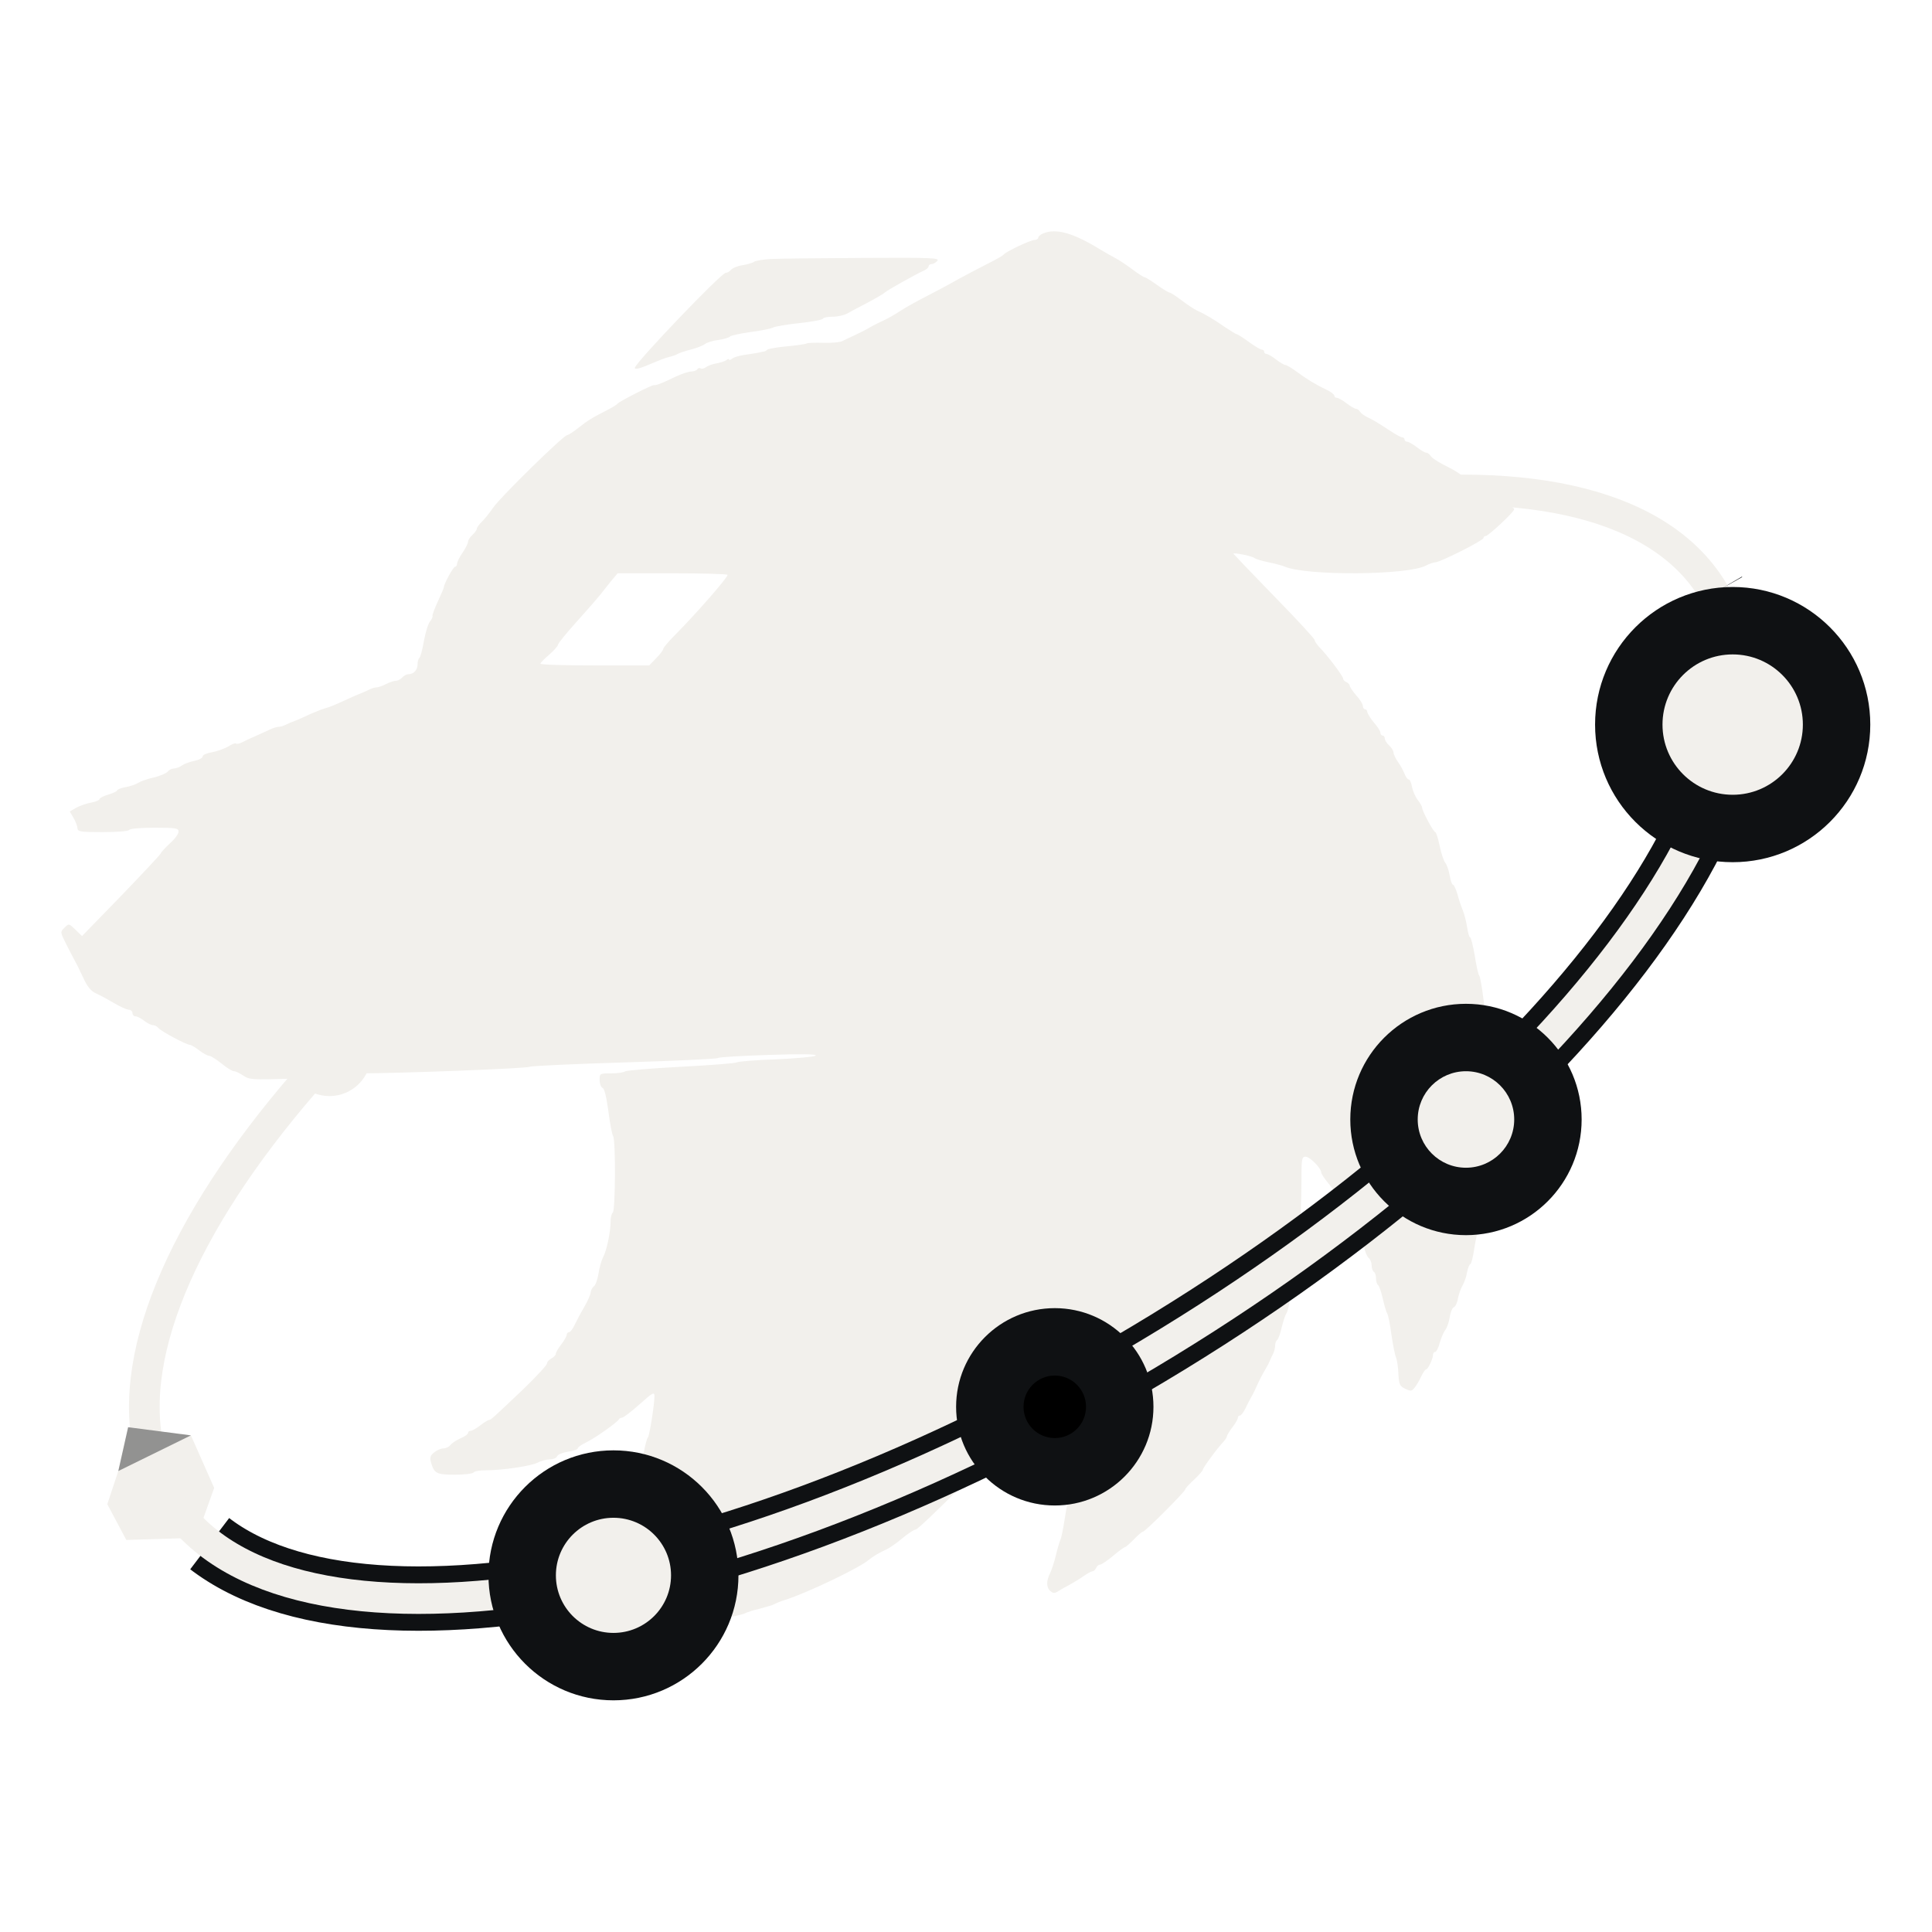
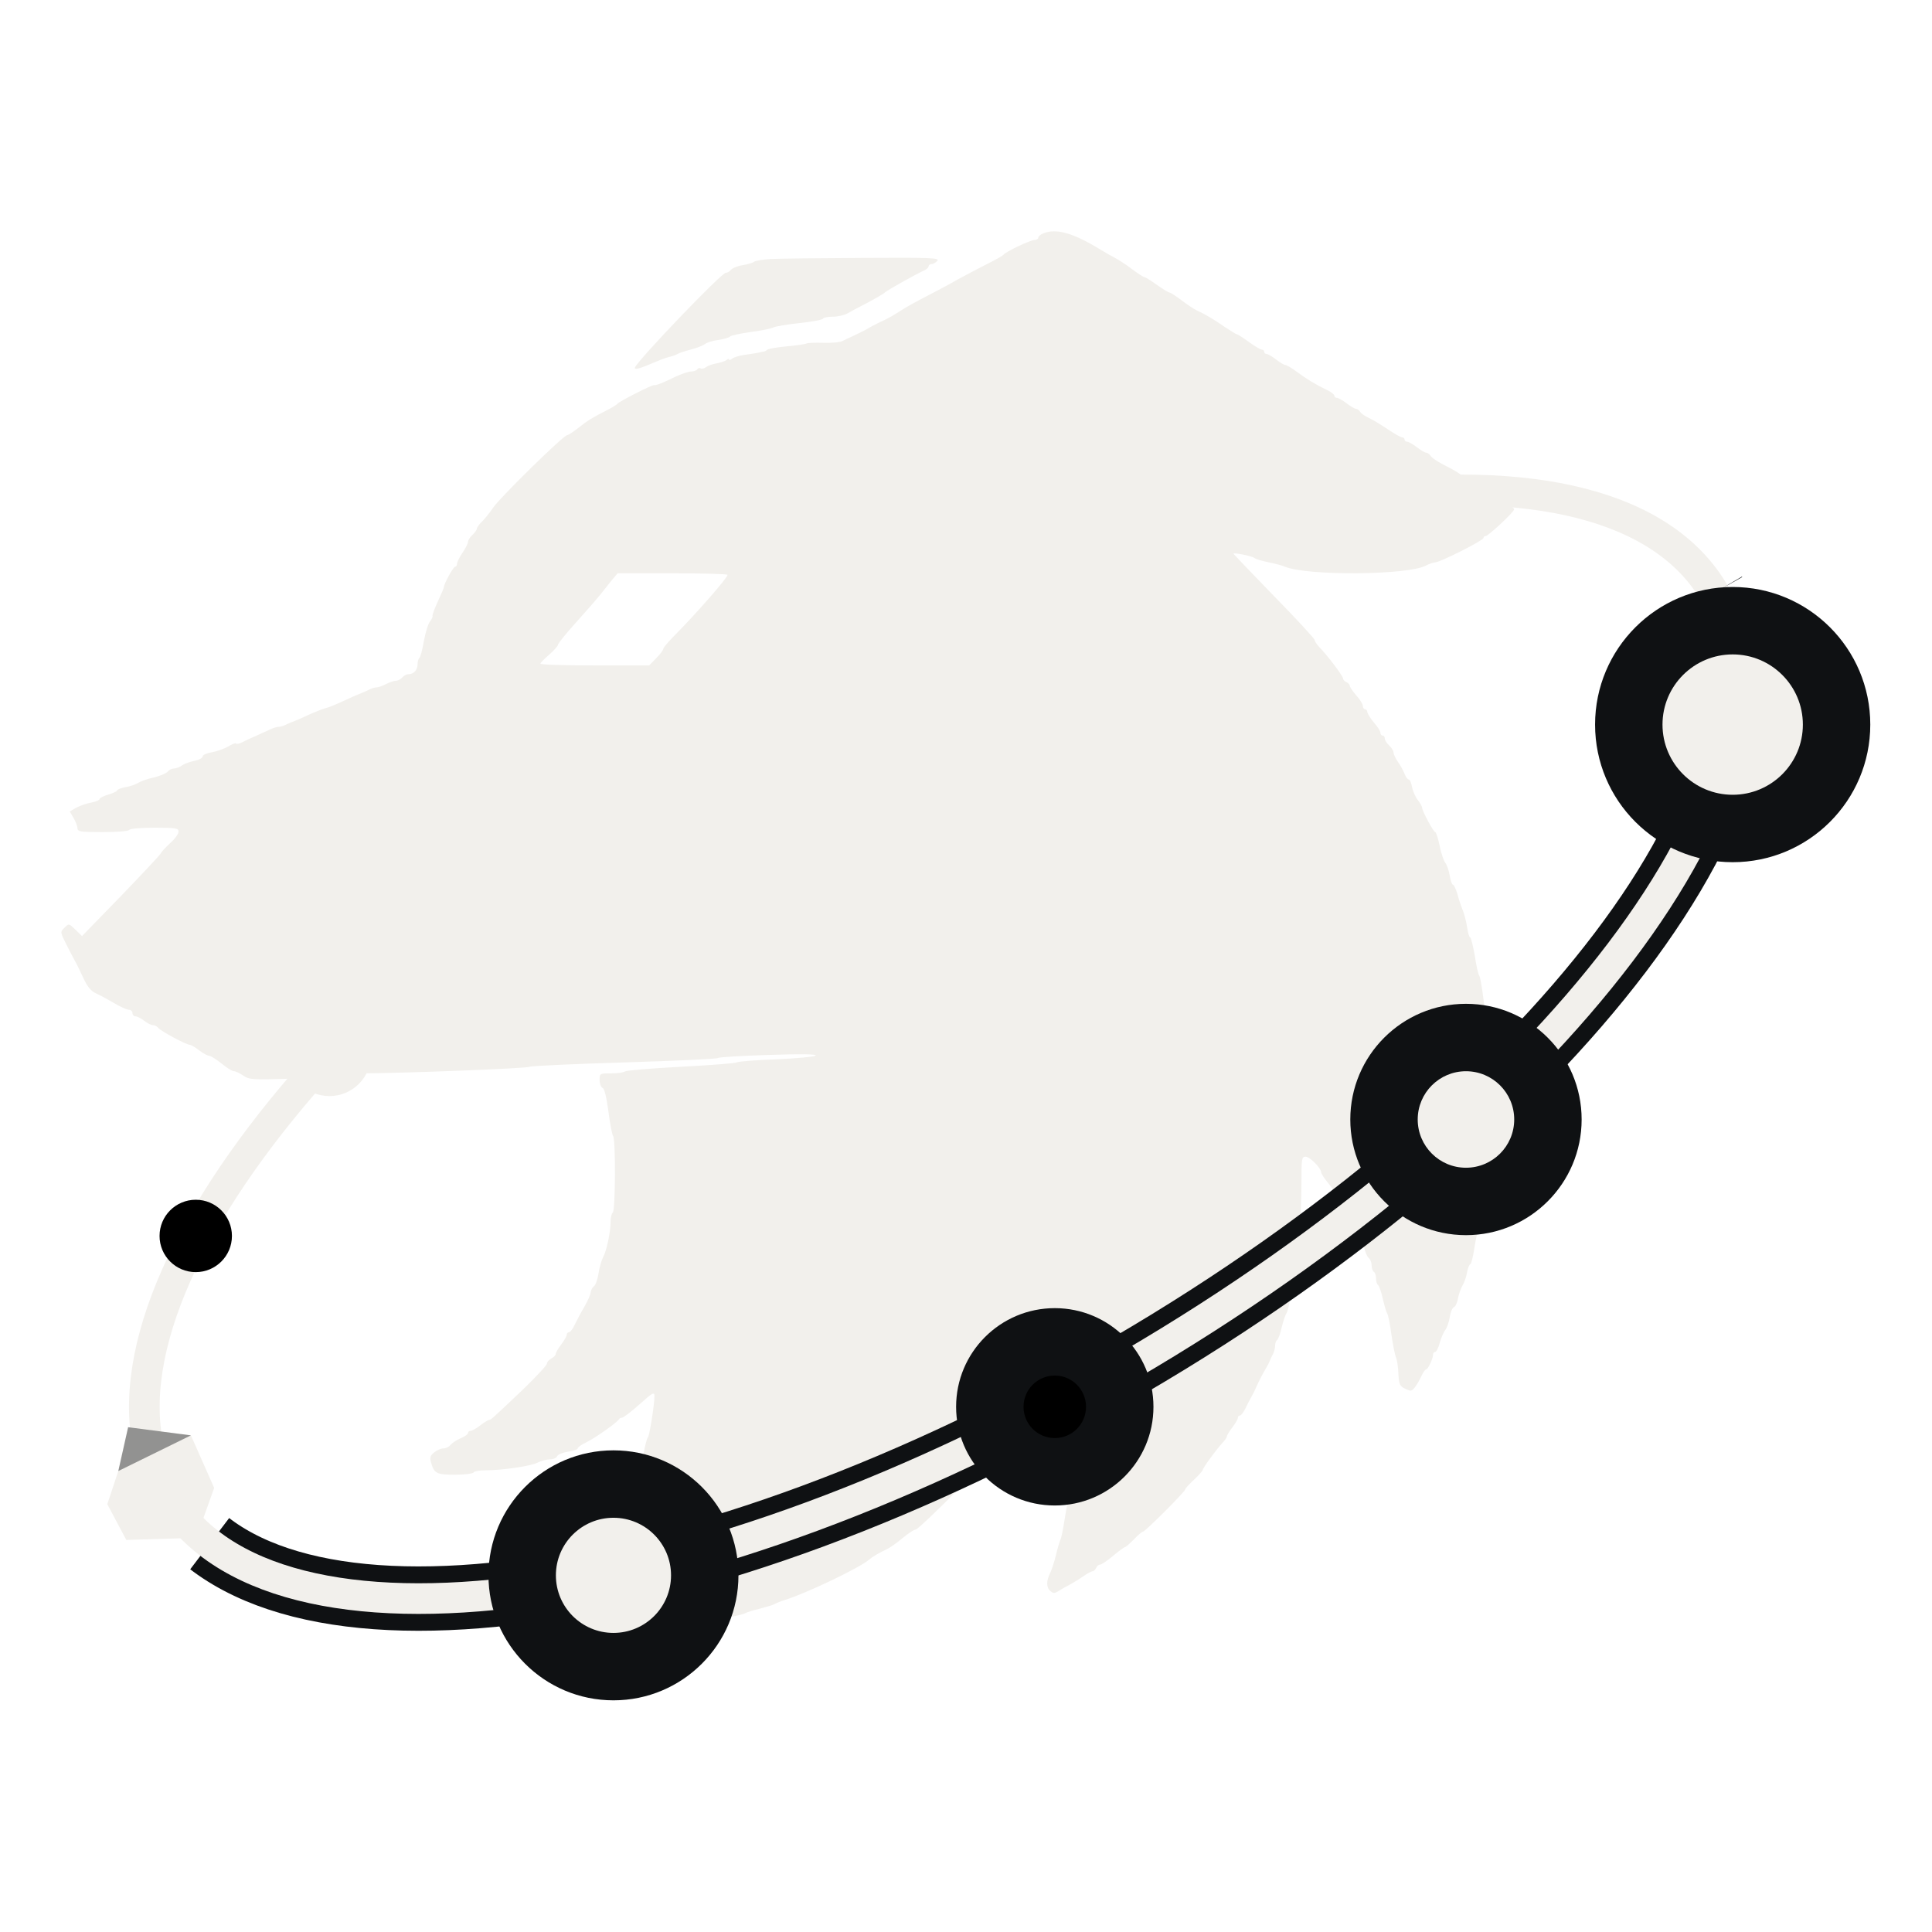
<svg xmlns="http://www.w3.org/2000/svg" viewBox="153.6 146.6 880.9 880.9" role="img" aria-label="Collie">
  <path d="M 229.72 828.58 A 408.39 169.77 -30.267 0 1 935.17 416.90" fill="none" stroke="#f2f0ec" stroke-width="13.97" />
  <g class="cm-far">
    <g class="cm-b cm-b1" transform="translate(226.42 822.20)">
      <g class="cm-wobble" style="--cm-wS:1.9;--cm-wD:0.23">
        <g class="cm-rock" style="--cm-rS:2.7;--cm-rD:0">
          <polygon points="-15.23,26.55 -23.89,10.24 -18.88,-4.88 -14.40,-24.86 14.23,-21.14 24.83,2.81 16.72,25.55" fill="#f2f0ec" />
          <polygon points="-18.88,-4.88 -14.40,-24.86 14.23,-21.14" fill="#0f1113" fill-opacity="0.42" />
        </g>
      </g>
    </g>
    <g class="cm-b cm-b4" transform="translate(303.80 627.36)">
      <circle r="19" fill="#f2f0ec" />
    </g>
    <g class="cm-b cm-b5" transform="translate(474.65 489.47)">
      <circle r="18.25" fill="#f2f0ec" />
    </g>
-     <g class="cm-b cm-b6" transform="translate(790.35 371.38)">
+     <g class="cm-b cm-b6" transform="translate(242.85 710.13)">
      <circle r="16.5" fill="oklch(0.698 0.127 295)" />
    </g>
  </g>
  <g transform="translate(0,1024) scale(0.1,-0.1)" fill="#f2f0ec" stroke="none">
    <path d="M6293 7710 c-13 -5 -23 -14 -23 -20 0 -5 -8 -10 -17 -10 -20 -1 -133 -54 -142 -68 -3 -4 -35 -22 -71 -40 -36 -18 -96 -50 -135 -71 -38 -22 -104 -57 -145 -78 -41 -21 -94 -50 -118 -66 -23 -15 -57 -35 -75 -43 -17 -8 -40 -19 -49 -24 -44 -25 -55 -30 -88 -46 -19 -8 -43 -20 -53 -25 -11 -6 -49 -9 -86 -8 -37 1 -72 0 -77 -3 -5 -3 -45 -9 -89 -13 -44 -4 -84 -11 -90 -15 -5 -5 -13 -9 -17 -9 -5 -1 -9 -1 -10 -2 -6 -2 -46 -9 -83 -14 -21 -3 -45 -11 -52 -17 -7 -6 -13 -7 -13 -3 0 4 -6 3 -12 -3 -7 -5 -28 -12 -46 -15 -18 -3 -39 -11 -47 -17 -8 -6 -19 -9 -24 -6 -5 4 -12 2 -16 -4 -3 -5 -16 -10 -28 -10 -12 0 -44 -11 -72 -24 -59 -29 -88 -40 -97 -38 -9 2 -160 -75 -167 -85 -3 -5 -24 -17 -45 -28 -69 -35 -92 -49 -133 -82 -23 -18 -46 -33 -51 -33 -16 0 -302 -280 -337 -330 -16 -24 -40 -53 -52 -65 -13 -12 -23 -27 -23 -32 0 -5 -9 -18 -20 -28 -11 -10 -20 -24 -20 -31 0 -7 -11 -30 -25 -50 -14 -20 -25 -43 -25 -50 0 -8 -4 -14 -9 -14 -8 0 -51 -78 -51 -93 0 -3 -12 -32 -27 -64 -15 -32 -26 -62 -25 -67 2 -5 -4 -16 -11 -25 -8 -9 -21 -49 -28 -89 -7 -40 -16 -75 -21 -78 -4 -3 -8 -15 -8 -28 0 -26 -17 -46 -41 -46 -9 0 -22 -7 -29 -15 -7 -8 -20 -15 -29 -15 -9 0 -29 -7 -45 -15 -15 -8 -35 -15 -42 -15 -8 0 -22 -4 -32 -9 -9 -5 -28 -13 -42 -19 -14 -5 -50 -21 -80 -35 -30 -14 -66 -29 -80 -32 -14 -4 -45 -16 -70 -27 -25 -12 -56 -26 -70 -31 -14 -5 -33 -13 -42 -18 -10 -5 -24 -9 -32 -9 -8 0 -27 -6 -43 -14 -15 -7 -46 -21 -68 -31 -22 -9 -48 -22 -58 -27 -11 -5 -21 -7 -25 -4 -3 3 -19 -3 -36 -14 -18 -10 -51 -22 -74 -26 -24 -4 -42 -12 -42 -19 0 -7 -17 -16 -37 -20 -20 -4 -46 -13 -57 -21 -11 -8 -28 -14 -37 -14 -9 0 -22 -6 -28 -14 -7 -8 -35 -20 -64 -27 -29 -6 -61 -18 -72 -25 -11 -7 -37 -16 -57 -19 -21 -4 -38 -11 -38 -15 0 -4 -18 -12 -40 -19 -22 -6 -40 -16 -40 -20 0 -5 -16 -12 -36 -16 -20 -3 -51 -14 -69 -23 l-31 -18 17 -29 c10 -17 18 -38 18 -47 1 -16 13 -18 115 -18 66 0 117 4 121 10 4 6 53 10 116 10 98 0 109 -2 109 -18 0 -10 -17 -34 -39 -53 -21 -20 -40 -40 -42 -46 -2 -6 -84 -93 -181 -194 l-178 -183 -30 29 c-30 29 -30 29 -50 9 -20 -19 -20 -20 10 -79 17 -33 34 -67 39 -75 5 -8 21 -41 36 -73 19 -42 35 -61 58 -72 18 -8 55 -28 82 -44 28 -17 58 -30 68 -31 9 0 17 -7 17 -15 0 -8 6 -15 14 -15 7 0 25 -9 39 -20 14 -11 32 -20 40 -20 8 0 20 -6 26 -14 13 -15 127 -76 143 -76 5 0 24 -11 42 -25 18 -14 39 -25 46 -25 7 0 32 -16 56 -35 23 -19 48 -35 56 -35 7 0 27 -9 43 -20 28 -19 41 -20 225 -14 107 4 199 10 204 15 6 5 51 9 100 9 186 0 762 22 777 30 8 4 204 13 435 20 230 7 421 16 424 20 3 4 106 10 230 14 149 5 222 4 215 -3 -5 -5 -86 -13 -180 -17 -93 -3 -174 -10 -180 -14 -5 -4 -120 -13 -255 -20 -135 -7 -249 -17 -254 -21 -6 -5 -34 -9 -63 -9 -52 0 -53 0 -53 -30 0 -17 6 -33 13 -36 9 -3 18 -41 27 -107 7 -56 17 -106 21 -112 13 -13 11 -342 -1 -350 -5 -3 -10 -21 -10 -40 0 -48 -18 -135 -35 -165 -7 -14 -16 -46 -20 -72 -4 -26 -13 -53 -21 -59 -8 -6 -14 -19 -15 -28 0 -9 -13 -38 -29 -66 -16 -27 -36 -65 -44 -82 -8 -18 -20 -33 -25 -33 -6 0 -11 -5 -11 -12 0 -6 -11 -26 -25 -44 -14 -18 -25 -37 -25 -43 0 -6 -9 -15 -20 -21 -11 -6 -20 -16 -20 -23 0 -7 -48 -59 -107 -116 -143 -136 -149 -141 -157 -141 -4 0 -22 -11 -40 -25 -18 -14 -38 -25 -44 -25 -7 0 -12 -4 -12 -10 0 -5 -15 -16 -32 -23 -18 -8 -39 -21 -47 -30 -7 -10 -22 -17 -33 -17 -11 0 -30 -8 -42 -18 -18 -14 -21 -23 -15 -45 14 -51 25 -57 110 -57 43 0 81 5 84 10 3 6 27 10 53 10 77 0 208 19 239 35 15 8 41 15 56 15 15 0 30 6 33 14 3 8 25 17 50 21 24 3 44 10 44 15 0 5 17 17 38 27 38 18 144 92 150 106 2 4 9 7 14 7 6 0 42 27 80 61 60 54 68 58 68 37 0 -38 -23 -183 -30 -188 -4 -3 -12 -34 -19 -70 -7 -36 -16 -69 -20 -75 -4 -5 -14 -30 -21 -55 -7 -25 -18 -51 -24 -59 -6 -7 -16 -23 -23 -35 -12 -21 -15 -27 -35 -76 -10 -25 -21 -46 -42 -85 -6 -11 -17 -24 -23 -28 -7 -4 -13 -13 -13 -19 0 -29 -156 -197 -269 -289 -40 -33 -42 -37 -30 -57 8 -12 24 -22 36 -22 12 0 23 -5 25 -11 5 -14 482 -16 500 -2 7 5 62 15 123 23 60 7 116 16 125 21 8 4 44 13 80 19 36 7 70 15 75 19 6 4 35 13 65 20 30 8 60 17 65 20 6 4 28 13 50 20 99 31 335 144 380 181 20 17 51 35 84 50 13 6 45 28 71 50 26 22 54 40 61 40 17 0 409 395 409 413 0 7 13 28 30 47 16 19 29 41 30 48 0 6 5 12 10 12 6 0 10 6 10 13 1 6 14 28 30 47 17 19 30 40 30 48 0 8 9 25 20 39 11 14 20 32 20 39 0 8 5 14 10 14 6 0 10 7 10 15 0 15 19 55 31 65 3 3 8 13 12 23 12 32 24 17 31 -40 4 -31 12 -63 18 -70 13 -16 25 -441 13 -470 -4 -10 -7 -33 -6 -51 2 -18 -2 -38 -7 -45 -5 -7 -14 -50 -21 -96 -7 -46 -16 -91 -21 -100 -4 -9 -13 -40 -20 -70 -7 -29 -19 -65 -26 -80 -18 -35 -18 -66 2 -82 13 -11 19 -10 37 1 12 8 36 21 53 30 16 9 44 26 61 38 17 12 36 22 41 22 5 0 12 7 16 15 3 8 11 15 18 15 6 0 33 18 59 40 26 22 51 40 55 40 3 0 21 16 40 35 18 19 36 35 41 35 10 0 193 183 193 193 0 4 18 24 40 44 22 21 40 41 40 45 0 9 67 100 95 129 8 9 15 19 15 24 0 4 11 23 25 41 14 18 25 37 25 43 0 6 4 11 10 11 5 0 16 15 25 33 8 17 19 39 24 47 5 8 17 31 25 50 17 37 25 52 44 85 7 11 15 27 18 35 3 8 10 23 15 32 5 10 9 27 9 37 0 11 4 22 9 25 5 3 15 30 21 58 7 29 17 58 22 65 5 6 14 45 20 85 5 40 13 78 18 83 11 14 30 278 30 424 0 112 1 121 19 121 19 0 71 -52 71 -72 0 -5 15 -28 34 -51 36 -44 69 -96 87 -137 6 -14 15 -32 20 -40 5 -8 14 -27 20 -42 6 -16 15 -28 19 -28 5 0 11 -18 15 -39 4 -22 13 -45 21 -52 8 -6 14 -22 14 -35 0 -12 5 -26 10 -29 6 -3 10 -17 10 -30 0 -13 4 -26 9 -30 5 -3 15 -31 22 -63 7 -31 16 -61 20 -67 4 -5 13 -48 19 -95 7 -47 16 -94 21 -105 5 -11 10 -45 11 -75 3 -49 6 -56 31 -68 25 -12 30 -12 43 5 8 10 22 33 30 51 8 17 18 32 22 32 9 0 32 49 32 67 0 7 4 13 10 13 5 0 15 19 21 43 7 23 18 49 25 57 7 9 16 34 20 57 3 23 12 44 19 47 7 2 16 21 19 42 4 20 14 46 21 58 7 12 17 38 20 59 4 20 11 37 15 37 4 0 13 35 19 78 7 42 18 91 25 107 8 17 17 66 20 110 4 44 11 85 17 91 26 32 27 685 1 703 -4 3 -14 53 -21 111 -7 58 -16 109 -20 115 -5 5 -14 47 -21 93 -8 45 -17 82 -21 82 -4 0 -10 21 -14 48 -4 26 -13 61 -20 77 -7 17 -18 49 -24 73 -7 23 -16 42 -20 42 -5 0 -11 19 -15 42 -4 23 -13 49 -20 58 -7 8 -19 43 -26 78 -7 34 -16 62 -20 62 -8 0 -60 97 -60 112 0 5 -9 21 -20 35 -11 14 -22 40 -26 59 -3 19 -10 34 -15 34 -5 0 -14 12 -19 26 -6 15 -19 39 -30 54 -11 16 -20 35 -20 42 0 8 -9 23 -20 33 -11 10 -20 24 -20 32 0 7 -4 13 -10 13 -5 0 -10 6 -10 13 0 7 -13 28 -30 47 -16 19 -29 41 -30 48 0 6 -4 12 -10 12 -5 0 -10 7 -10 15 0 8 -13 30 -30 48 -16 19 -30 39 -30 45 0 5 -7 12 -15 16 -8 3 -15 10 -15 16 0 11 -73 108 -110 145 -11 12 -20 26 -20 31 0 6 -83 96 -185 200 -101 104 -184 191 -185 193 0 7 84 -10 95 -19 6 -5 36 -14 66 -20 30 -6 63 -15 74 -20 101 -42 558 -39 642 5 15 8 35 15 43 15 22 0 220 100 220 111 0 5 4 9 10 9 12 0 130 110 130 122 0 4 -12 14 -27 21 -16 6 -32 17 -36 24 -4 7 -13 13 -18 13 -6 0 -25 11 -43 25 -18 14 -38 25 -44 25 -7 0 -12 5 -12 10 0 6 -5 10 -12 10 -6 0 -25 10 -42 23 -17 13 -44 30 -61 38 -54 27 -80 44 -88 57 -4 6 -13 12 -18 12 -6 0 -25 11 -43 25 -18 14 -38 25 -44 25 -7 0 -12 5 -12 10 0 6 -5 10 -11 10 -6 0 -29 13 -52 28 -55 36 -77 50 -107 64 -14 7 -29 18 -33 25 -4 7 -13 13 -18 13 -6 0 -25 11 -43 25 -18 14 -38 25 -44 25 -7 0 -12 4 -12 10 0 5 -15 17 -32 25 -54 26 -92 49 -138 83 -24 18 -48 32 -54 32 -5 0 -24 11 -42 25 -18 14 -37 25 -43 25 -6 0 -11 5 -11 10 0 6 -5 10 -11 10 -6 0 -33 16 -59 35 -26 19 -51 35 -55 35 -3 0 -27 15 -53 32 -50 35 -92 60 -130 77 -13 6 -44 27 -69 46 -25 19 -50 35 -54 35 -5 0 -31 16 -58 35 -26 19 -52 35 -56 35 -5 0 -31 17 -59 38 -28 21 -62 43 -76 50 -14 7 -43 24 -65 37 -125 77 -203 99 -262 75z m-1440 -1557 c5 -8 -140 -174 -238 -273 -30 -30 -55 -59 -55 -65 0 -5 -14 -24 -32 -42 l-32 -33 -248 0 c-136 0 -248 3 -248 8 0 4 18 22 40 41 22 19 40 40 40 45 0 6 39 54 86 106 47 52 94 106 105 120 11 14 33 42 50 63 l31 37 248 0 c137 0 251 -3 253 -7z" />
    <path d="M5050 7593 c-35 -2 -69 -8 -75 -12 -5 -5 -29 -12 -52 -16 -23 -3 -47 -13 -54 -21 -6 -8 -17 -14 -24 -14 -20 0 -402 -399 -414 -432 -4 -12 25 -4 84 22 23 10 54 22 70 26 17 4 35 10 40 14 6 4 33 13 60 20 28 7 57 19 65 25 8 7 36 16 62 19 26 4 50 11 53 16 3 4 44 13 92 20 49 6 96 16 105 21 10 5 64 14 120 20 57 6 105 15 106 20 2 5 22 9 45 9 23 0 53 7 67 15 14 8 43 24 65 35 49 25 98 53 105 60 10 10 142 84 178 100 12 5 22 14 22 20 0 5 6 10 14 10 7 0 19 7 26 15 11 13 -28 15 -341 13 -195 -1 -383 -3 -419 -5z" />
  </g>
  <path d="M 935.17 416.90 A 408.39 169.77 -30.267 0 1 229.72 828.58" fill="none" stroke="#0f1113" stroke-width="29.34" stroke-dasharray="0 29.34 888.58 29.34" />
  <path d="M 935.17 416.90 A 408.39 169.77 -30.267 0 1 229.72 828.58" fill="none" stroke="#f2f0ec" stroke-width="13.97" />
  <g class="cm-near">
    <g class="cm-b cm-b0" transform="translate(943.62 476.98)">
      <circle r="62.74" fill="#0f1113" />
      <circle r="32" fill="#f2f0ec" />
    </g>
    <g class="cm-b cm-b2" transform="translate(433.31 864.88)">
      <circle r="56.99" fill="#0f1113" />
      <circle r="26.25" fill="#f2f0ec" />
    </g>
    <g class="cm-b cm-b3" transform="translate(822.01 657.03)">
      <circle r="52.74" fill="#0f1113" />
      <circle r="22" fill="#f2f0ec" />
    </g>
    <g class="cm-b cm-b7" transform="translate(634.53 788.04)">
      <circle r="44.99" fill="#0f1113" />
      <circle r="14.25" fill="oklch(0.711 0.134 340)" />
    </g>
  </g>
</svg>
